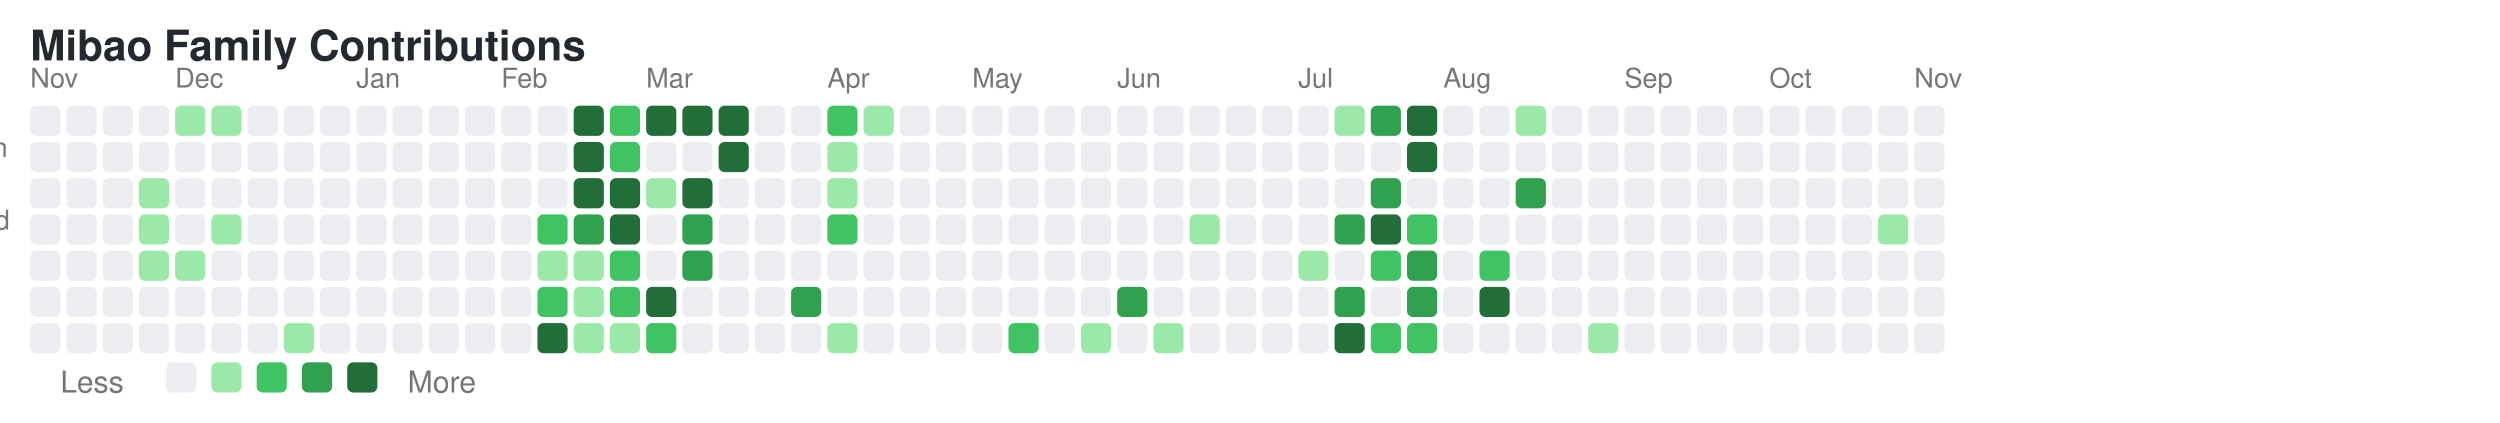
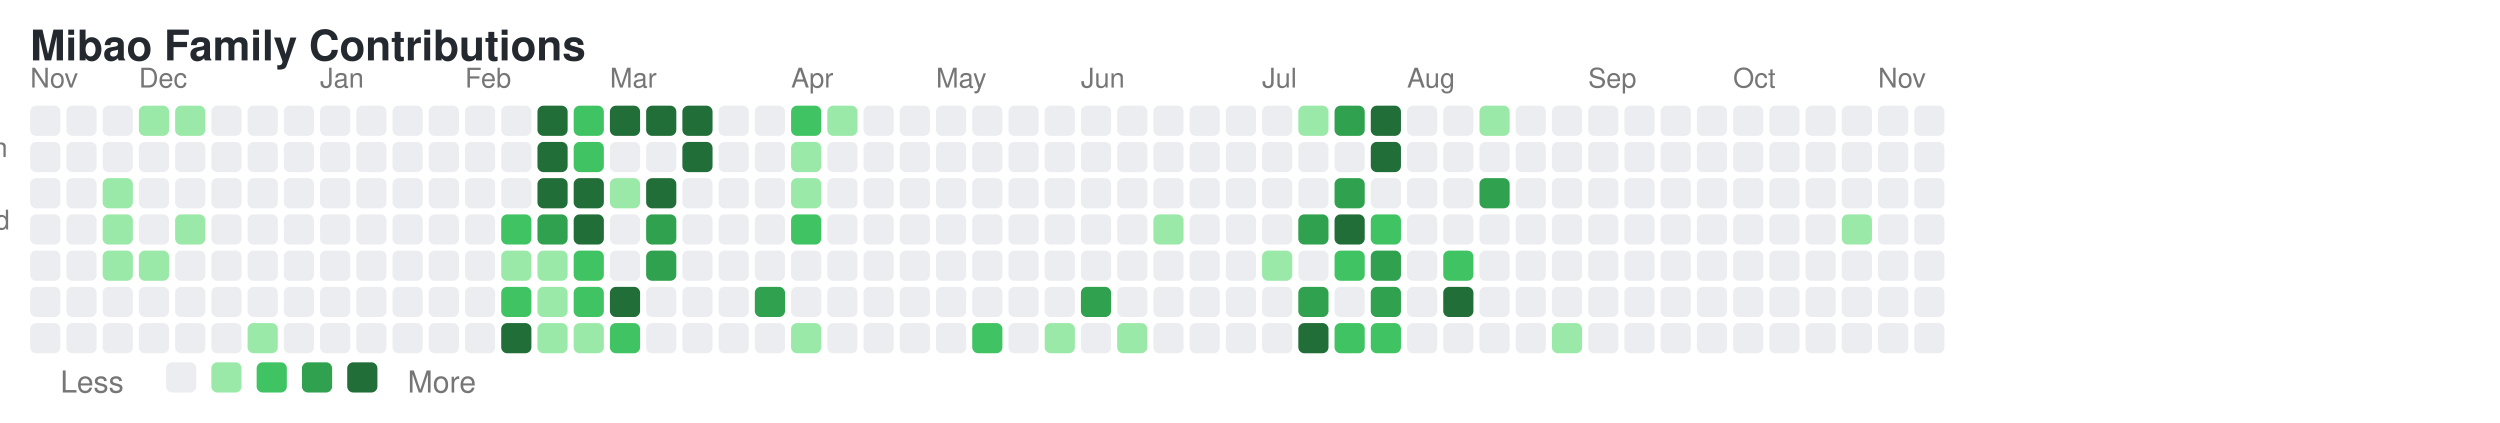
<svg xmlns="http://www.w3.org/2000/svg" width="828" height="140">
  <text x="10" y="20" font-family="-apple-system, BlinkMacSystemFont, Segoe UI, Helvetica, Arial, sans-serif" font-size="14" font-weight="600" fill="#24292f">Mibao Family Contributions</text>
  <g transform="translate(10, 35)">
    <text x="0" y="-6" font-family="-apple-system, BlinkMacSystemFont, Segoe UI, Helvetica, Arial, sans-serif" font-size="9" fill="#767676">Nov</text>
-     <text x="48" y="-6" font-family="-apple-system, BlinkMacSystemFont, Segoe UI, Helvetica, Arial, sans-serif" font-size="9" fill="#767676">Dec</text>
-     <text x="108" y="-6" font-family="-apple-system, BlinkMacSystemFont, Segoe UI, Helvetica, Arial, sans-serif" font-size="9" fill="#767676">Jan</text>
-     <text x="156" y="-6" font-family="-apple-system, BlinkMacSystemFont, Segoe UI, Helvetica, Arial, sans-serif" font-size="9" fill="#767676">Feb</text>
-     <text x="204" y="-6" font-family="-apple-system, BlinkMacSystemFont, Segoe UI, Helvetica, Arial, sans-serif" font-size="9" fill="#767676">Mar</text>
-     <text x="264" y="-6" font-family="-apple-system, BlinkMacSystemFont, Segoe UI, Helvetica, Arial, sans-serif" font-size="9" fill="#767676">Apr</text>
-     <text x="312" y="-6" font-family="-apple-system, BlinkMacSystemFont, Segoe UI, Helvetica, Arial, sans-serif" font-size="9" fill="#767676">May</text>
-     <text x="360" y="-6" font-family="-apple-system, BlinkMacSystemFont, Segoe UI, Helvetica, Arial, sans-serif" font-size="9" fill="#767676">Jun</text>
-     <text x="420" y="-6" font-family="-apple-system, BlinkMacSystemFont, Segoe UI, Helvetica, Arial, sans-serif" font-size="9" fill="#767676">Jul</text>
-     <text x="468" y="-6" font-family="-apple-system, BlinkMacSystemFont, Segoe UI, Helvetica, Arial, sans-serif" font-size="9" fill="#767676">Aug</text>
-     <text x="528" y="-6" font-family="-apple-system, BlinkMacSystemFont, Segoe UI, Helvetica, Arial, sans-serif" font-size="9" fill="#767676">Sep</text>
-     <text x="576" y="-6" font-family="-apple-system, BlinkMacSystemFont, Segoe UI, Helvetica, Arial, sans-serif" font-size="9" fill="#767676">Oct</text>
-     <text x="624" y="-6" font-family="-apple-system, BlinkMacSystemFont, Segoe UI, Helvetica, Arial, sans-serif" font-size="9" fill="#767676">Nov</text>
+     <text x="36" y="-6" font-family="-apple-system, BlinkMacSystemFont, Segoe UI, Helvetica, Arial, sans-serif" font-size="9" fill="#767676">Dec</text>
+     <text x="96" y="-6" font-family="-apple-system, BlinkMacSystemFont, Segoe UI, Helvetica, Arial, sans-serif" font-size="9" fill="#767676">Jan</text>
+     <text x="144" y="-6" font-family="-apple-system, BlinkMacSystemFont, Segoe UI, Helvetica, Arial, sans-serif" font-size="9" fill="#767676">Feb</text>
+     <text x="192" y="-6" font-family="-apple-system, BlinkMacSystemFont, Segoe UI, Helvetica, Arial, sans-serif" font-size="9" fill="#767676">Mar</text>
+     <text x="252" y="-6" font-family="-apple-system, BlinkMacSystemFont, Segoe UI, Helvetica, Arial, sans-serif" font-size="9" fill="#767676">Apr</text>
+     <text x="300" y="-6" font-family="-apple-system, BlinkMacSystemFont, Segoe UI, Helvetica, Arial, sans-serif" font-size="9" fill="#767676">May</text>
+     <text x="348" y="-6" font-family="-apple-system, BlinkMacSystemFont, Segoe UI, Helvetica, Arial, sans-serif" font-size="9" fill="#767676">Jun</text>
+     <text x="408" y="-6" font-family="-apple-system, BlinkMacSystemFont, Segoe UI, Helvetica, Arial, sans-serif" font-size="9" fill="#767676">Jul</text>
+     <text x="456" y="-6" font-family="-apple-system, BlinkMacSystemFont, Segoe UI, Helvetica, Arial, sans-serif" font-size="9" fill="#767676">Aug</text>
+     <text x="516" y="-6" font-family="-apple-system, BlinkMacSystemFont, Segoe UI, Helvetica, Arial, sans-serif" font-size="9" fill="#767676">Sep</text>
+     <text x="564" y="-6" font-family="-apple-system, BlinkMacSystemFont, Segoe UI, Helvetica, Arial, sans-serif" font-size="9" fill="#767676">Oct</text>
+     <text x="612" y="-6" font-family="-apple-system, BlinkMacSystemFont, Segoe UI, Helvetica, Arial, sans-serif" font-size="9" fill="#767676">Nov</text>
    <text x="-25" y="17.0" font-family="-apple-system, BlinkMacSystemFont, Segoe UI, Helvetica, Arial, sans-serif" font-size="9" fill="#767676">Mon</text>
    <text x="-25" y="41.0" font-family="-apple-system, BlinkMacSystemFont, Segoe UI, Helvetica, Arial, sans-serif" font-size="9" fill="#767676">Wed</text>
    <text x="-25" y="65.0" font-family="-apple-system, BlinkMacSystemFont, Segoe UI, Helvetica, Arial, sans-serif" font-size="9" fill="#767676">Fri</text>
    <rect x="0" y="0" width="10" height="10" fill="#ebedf0" rx="2" />
    <rect x="0" y="12" width="10" height="10" fill="#ebedf0" rx="2" />
    <rect x="0" y="24" width="10" height="10" fill="#ebedf0" rx="2" />
    <rect x="0" y="36" width="10" height="10" fill="#ebedf0" rx="2" />
    <rect x="0" y="48" width="10" height="10" fill="#ebedf0" rx="2" />
    <rect x="0" y="60" width="10" height="10" fill="#ebedf0" rx="2" />
    <rect x="0" y="72" width="10" height="10" fill="#ebedf0" rx="2" />
    <rect x="12" y="0" width="10" height="10" fill="#ebedf0" rx="2" />
    <rect x="12" y="12" width="10" height="10" fill="#ebedf0" rx="2" />
    <rect x="12" y="24" width="10" height="10" fill="#ebedf0" rx="2" />
    <rect x="12" y="36" width="10" height="10" fill="#ebedf0" rx="2" />
    <rect x="12" y="48" width="10" height="10" fill="#ebedf0" rx="2" />
    <rect x="12" y="60" width="10" height="10" fill="#ebedf0" rx="2" />
    <rect x="12" y="72" width="10" height="10" fill="#ebedf0" rx="2" />
    <rect x="24" y="0" width="10" height="10" fill="#ebedf0" rx="2" />
    <rect x="24" y="12" width="10" height="10" fill="#ebedf0" rx="2" />
-     <rect x="24" y="24" width="10" height="10" fill="#ebedf0" rx="2" />
-     <rect x="24" y="36" width="10" height="10" fill="#ebedf0" rx="2" />
-     <rect x="24" y="48" width="10" height="10" fill="#ebedf0" rx="2" />
+     <rect x="24" y="24" width="10" height="10" fill="#9be9a8" rx="2" />
+     <rect x="24" y="36" width="10" height="10" fill="#9be9a8" rx="2" />
+     <rect x="24" y="48" width="10" height="10" fill="#9be9a8" rx="2" />
    <rect x="24" y="60" width="10" height="10" fill="#ebedf0" rx="2" />
    <rect x="24" y="72" width="10" height="10" fill="#ebedf0" rx="2" />
-     <rect x="36" y="0" width="10" height="10" fill="#ebedf0" rx="2" />
+     <rect x="36" y="0" width="10" height="10" fill="#9be9a8" rx="2" />
    <rect x="36" y="12" width="10" height="10" fill="#ebedf0" rx="2" />
-     <rect x="36" y="24" width="10" height="10" fill="#9be9a8" rx="2" />
-     <rect x="36" y="36" width="10" height="10" fill="#9be9a8" rx="2" />
+     <rect x="36" y="24" width="10" height="10" fill="#ebedf0" rx="2" />
+     <rect x="36" y="36" width="10" height="10" fill="#ebedf0" rx="2" />
    <rect x="36" y="48" width="10" height="10" fill="#9be9a8" rx="2" />
    <rect x="36" y="60" width="10" height="10" fill="#ebedf0" rx="2" />
    <rect x="36" y="72" width="10" height="10" fill="#ebedf0" rx="2" />
    <rect x="48" y="0" width="10" height="10" fill="#9be9a8" rx="2" />
    <rect x="48" y="12" width="10" height="10" fill="#ebedf0" rx="2" />
    <rect x="48" y="24" width="10" height="10" fill="#ebedf0" rx="2" />
-     <rect x="48" y="36" width="10" height="10" fill="#ebedf0" rx="2" />
-     <rect x="48" y="48" width="10" height="10" fill="#9be9a8" rx="2" />
+     <rect x="48" y="36" width="10" height="10" fill="#9be9a8" rx="2" />
+     <rect x="48" y="48" width="10" height="10" fill="#ebedf0" rx="2" />
    <rect x="48" y="60" width="10" height="10" fill="#ebedf0" rx="2" />
    <rect x="48" y="72" width="10" height="10" fill="#ebedf0" rx="2" />
-     <rect x="60" y="0" width="10" height="10" fill="#9be9a8" rx="2" />
+     <rect x="60" y="0" width="10" height="10" fill="#ebedf0" rx="2" />
    <rect x="60" y="12" width="10" height="10" fill="#ebedf0" rx="2" />
    <rect x="60" y="24" width="10" height="10" fill="#ebedf0" rx="2" />
-     <rect x="60" y="36" width="10" height="10" fill="#9be9a8" rx="2" />
+     <rect x="60" y="36" width="10" height="10" fill="#ebedf0" rx="2" />
    <rect x="60" y="48" width="10" height="10" fill="#ebedf0" rx="2" />
    <rect x="60" y="60" width="10" height="10" fill="#ebedf0" rx="2" />
    <rect x="60" y="72" width="10" height="10" fill="#ebedf0" rx="2" />
    <rect x="72" y="0" width="10" height="10" fill="#ebedf0" rx="2" />
    <rect x="72" y="12" width="10" height="10" fill="#ebedf0" rx="2" />
    <rect x="72" y="24" width="10" height="10" fill="#ebedf0" rx="2" />
    <rect x="72" y="36" width="10" height="10" fill="#ebedf0" rx="2" />
    <rect x="72" y="48" width="10" height="10" fill="#ebedf0" rx="2" />
    <rect x="72" y="60" width="10" height="10" fill="#ebedf0" rx="2" />
-     <rect x="72" y="72" width="10" height="10" fill="#ebedf0" rx="2" />
+     <rect x="72" y="72" width="10" height="10" fill="#9be9a8" rx="2" />
    <rect x="84" y="0" width="10" height="10" fill="#ebedf0" rx="2" />
    <rect x="84" y="12" width="10" height="10" fill="#ebedf0" rx="2" />
    <rect x="84" y="24" width="10" height="10" fill="#ebedf0" rx="2" />
    <rect x="84" y="36" width="10" height="10" fill="#ebedf0" rx="2" />
    <rect x="84" y="48" width="10" height="10" fill="#ebedf0" rx="2" />
    <rect x="84" y="60" width="10" height="10" fill="#ebedf0" rx="2" />
-     <rect x="84" y="72" width="10" height="10" fill="#9be9a8" rx="2" />
+     <rect x="84" y="72" width="10" height="10" fill="#ebedf0" rx="2" />
    <rect x="96" y="0" width="10" height="10" fill="#ebedf0" rx="2" />
    <rect x="96" y="12" width="10" height="10" fill="#ebedf0" rx="2" />
    <rect x="96" y="24" width="10" height="10" fill="#ebedf0" rx="2" />
    <rect x="96" y="36" width="10" height="10" fill="#ebedf0" rx="2" />
    <rect x="96" y="48" width="10" height="10" fill="#ebedf0" rx="2" />
    <rect x="96" y="60" width="10" height="10" fill="#ebedf0" rx="2" />
    <rect x="96" y="72" width="10" height="10" fill="#ebedf0" rx="2" />
    <rect x="108" y="0" width="10" height="10" fill="#ebedf0" rx="2" />
    <rect x="108" y="12" width="10" height="10" fill="#ebedf0" rx="2" />
    <rect x="108" y="24" width="10" height="10" fill="#ebedf0" rx="2" />
    <rect x="108" y="36" width="10" height="10" fill="#ebedf0" rx="2" />
    <rect x="108" y="48" width="10" height="10" fill="#ebedf0" rx="2" />
    <rect x="108" y="60" width="10" height="10" fill="#ebedf0" rx="2" />
    <rect x="108" y="72" width="10" height="10" fill="#ebedf0" rx="2" />
    <rect x="120" y="0" width="10" height="10" fill="#ebedf0" rx="2" />
    <rect x="120" y="12" width="10" height="10" fill="#ebedf0" rx="2" />
    <rect x="120" y="24" width="10" height="10" fill="#ebedf0" rx="2" />
    <rect x="120" y="36" width="10" height="10" fill="#ebedf0" rx="2" />
    <rect x="120" y="48" width="10" height="10" fill="#ebedf0" rx="2" />
    <rect x="120" y="60" width="10" height="10" fill="#ebedf0" rx="2" />
    <rect x="120" y="72" width="10" height="10" fill="#ebedf0" rx="2" />
    <rect x="132" y="0" width="10" height="10" fill="#ebedf0" rx="2" />
    <rect x="132" y="12" width="10" height="10" fill="#ebedf0" rx="2" />
    <rect x="132" y="24" width="10" height="10" fill="#ebedf0" rx="2" />
    <rect x="132" y="36" width="10" height="10" fill="#ebedf0" rx="2" />
    <rect x="132" y="48" width="10" height="10" fill="#ebedf0" rx="2" />
    <rect x="132" y="60" width="10" height="10" fill="#ebedf0" rx="2" />
    <rect x="132" y="72" width="10" height="10" fill="#ebedf0" rx="2" />
    <rect x="144" y="0" width="10" height="10" fill="#ebedf0" rx="2" />
    <rect x="144" y="12" width="10" height="10" fill="#ebedf0" rx="2" />
    <rect x="144" y="24" width="10" height="10" fill="#ebedf0" rx="2" />
    <rect x="144" y="36" width="10" height="10" fill="#ebedf0" rx="2" />
    <rect x="144" y="48" width="10" height="10" fill="#ebedf0" rx="2" />
    <rect x="144" y="60" width="10" height="10" fill="#ebedf0" rx="2" />
    <rect x="144" y="72" width="10" height="10" fill="#ebedf0" rx="2" />
    <rect x="156" y="0" width="10" height="10" fill="#ebedf0" rx="2" />
    <rect x="156" y="12" width="10" height="10" fill="#ebedf0" rx="2" />
    <rect x="156" y="24" width="10" height="10" fill="#ebedf0" rx="2" />
-     <rect x="156" y="36" width="10" height="10" fill="#ebedf0" rx="2" />
-     <rect x="156" y="48" width="10" height="10" fill="#ebedf0" rx="2" />
-     <rect x="156" y="60" width="10" height="10" fill="#ebedf0" rx="2" />
-     <rect x="156" y="72" width="10" height="10" fill="#ebedf0" rx="2" />
-     <rect x="168" y="0" width="10" height="10" fill="#ebedf0" rx="2" />
-     <rect x="168" y="12" width="10" height="10" fill="#ebedf0" rx="2" />
-     <rect x="168" y="24" width="10" height="10" fill="#ebedf0" rx="2" />
-     <rect x="168" y="36" width="10" height="10" fill="#40c463" rx="2" />
+     <rect x="156" y="36" width="10" height="10" fill="#40c463" rx="2" />
+     <rect x="156" y="48" width="10" height="10" fill="#9be9a8" rx="2" />
+     <rect x="156" y="60" width="10" height="10" fill="#40c463" rx="2" />
+     <rect x="156" y="72" width="10" height="10" fill="#216e39" rx="2" />
+     <rect x="168" y="0" width="10" height="10" fill="#216e39" rx="2" />
+     <rect x="168" y="12" width="10" height="10" fill="#216e39" rx="2" />
+     <rect x="168" y="24" width="10" height="10" fill="#216e39" rx="2" />
+     <rect x="168" y="36" width="10" height="10" fill="#30a14e" rx="2" />
    <rect x="168" y="48" width="10" height="10" fill="#9be9a8" rx="2" />
-     <rect x="168" y="60" width="10" height="10" fill="#40c463" rx="2" />
-     <rect x="168" y="72" width="10" height="10" fill="#216e39" rx="2" />
-     <rect x="180" y="0" width="10" height="10" fill="#216e39" rx="2" />
-     <rect x="180" y="12" width="10" height="10" fill="#216e39" rx="2" />
+     <rect x="168" y="60" width="10" height="10" fill="#9be9a8" rx="2" />
+     <rect x="168" y="72" width="10" height="10" fill="#9be9a8" rx="2" />
+     <rect x="180" y="0" width="10" height="10" fill="#40c463" rx="2" />
+     <rect x="180" y="12" width="10" height="10" fill="#40c463" rx="2" />
    <rect x="180" y="24" width="10" height="10" fill="#216e39" rx="2" />
-     <rect x="180" y="36" width="10" height="10" fill="#30a14e" rx="2" />
-     <rect x="180" y="48" width="10" height="10" fill="#9be9a8" rx="2" />
-     <rect x="180" y="60" width="10" height="10" fill="#9be9a8" rx="2" />
+     <rect x="180" y="36" width="10" height="10" fill="#216e39" rx="2" />
+     <rect x="180" y="48" width="10" height="10" fill="#40c463" rx="2" />
+     <rect x="180" y="60" width="10" height="10" fill="#40c463" rx="2" />
    <rect x="180" y="72" width="10" height="10" fill="#9be9a8" rx="2" />
-     <rect x="192" y="0" width="10" height="10" fill="#40c463" rx="2" />
-     <rect x="192" y="12" width="10" height="10" fill="#40c463" rx="2" />
-     <rect x="192" y="24" width="10" height="10" fill="#216e39" rx="2" />
-     <rect x="192" y="36" width="10" height="10" fill="#216e39" rx="2" />
-     <rect x="192" y="48" width="10" height="10" fill="#40c463" rx="2" />
-     <rect x="192" y="60" width="10" height="10" fill="#40c463" rx="2" />
-     <rect x="192" y="72" width="10" height="10" fill="#9be9a8" rx="2" />
+     <rect x="192" y="0" width="10" height="10" fill="#216e39" rx="2" />
+     <rect x="192" y="12" width="10" height="10" fill="#ebedf0" rx="2" />
+     <rect x="192" y="24" width="10" height="10" fill="#9be9a8" rx="2" />
+     <rect x="192" y="36" width="10" height="10" fill="#ebedf0" rx="2" />
+     <rect x="192" y="48" width="10" height="10" fill="#ebedf0" rx="2" />
+     <rect x="192" y="60" width="10" height="10" fill="#216e39" rx="2" />
+     <rect x="192" y="72" width="10" height="10" fill="#40c463" rx="2" />
    <rect x="204" y="0" width="10" height="10" fill="#216e39" rx="2" />
    <rect x="204" y="12" width="10" height="10" fill="#ebedf0" rx="2" />
-     <rect x="204" y="24" width="10" height="10" fill="#9be9a8" rx="2" />
-     <rect x="204" y="36" width="10" height="10" fill="#ebedf0" rx="2" />
-     <rect x="204" y="48" width="10" height="10" fill="#ebedf0" rx="2" />
-     <rect x="204" y="60" width="10" height="10" fill="#216e39" rx="2" />
-     <rect x="204" y="72" width="10" height="10" fill="#40c463" rx="2" />
+     <rect x="204" y="24" width="10" height="10" fill="#216e39" rx="2" />
+     <rect x="204" y="36" width="10" height="10" fill="#30a14e" rx="2" />
+     <rect x="204" y="48" width="10" height="10" fill="#30a14e" rx="2" />
+     <rect x="204" y="60" width="10" height="10" fill="#ebedf0" rx="2" />
+     <rect x="204" y="72" width="10" height="10" fill="#ebedf0" rx="2" />
    <rect x="216" y="0" width="10" height="10" fill="#216e39" rx="2" />
-     <rect x="216" y="12" width="10" height="10" fill="#ebedf0" rx="2" />
-     <rect x="216" y="24" width="10" height="10" fill="#216e39" rx="2" />
-     <rect x="216" y="36" width="10" height="10" fill="#30a14e" rx="2" />
-     <rect x="216" y="48" width="10" height="10" fill="#30a14e" rx="2" />
+     <rect x="216" y="12" width="10" height="10" fill="#216e39" rx="2" />
+     <rect x="216" y="24" width="10" height="10" fill="#ebedf0" rx="2" />
+     <rect x="216" y="36" width="10" height="10" fill="#ebedf0" rx="2" />
+     <rect x="216" y="48" width="10" height="10" fill="#ebedf0" rx="2" />
    <rect x="216" y="60" width="10" height="10" fill="#ebedf0" rx="2" />
    <rect x="216" y="72" width="10" height="10" fill="#ebedf0" rx="2" />
-     <rect x="228" y="0" width="10" height="10" fill="#216e39" rx="2" />
-     <rect x="228" y="12" width="10" height="10" fill="#216e39" rx="2" />
+     <rect x="228" y="0" width="10" height="10" fill="#ebedf0" rx="2" />
+     <rect x="228" y="12" width="10" height="10" fill="#ebedf0" rx="2" />
    <rect x="228" y="24" width="10" height="10" fill="#ebedf0" rx="2" />
    <rect x="228" y="36" width="10" height="10" fill="#ebedf0" rx="2" />
    <rect x="228" y="48" width="10" height="10" fill="#ebedf0" rx="2" />
    <rect x="228" y="60" width="10" height="10" fill="#ebedf0" rx="2" />
    <rect x="228" y="72" width="10" height="10" fill="#ebedf0" rx="2" />
    <rect x="240" y="0" width="10" height="10" fill="#ebedf0" rx="2" />
    <rect x="240" y="12" width="10" height="10" fill="#ebedf0" rx="2" />
    <rect x="240" y="24" width="10" height="10" fill="#ebedf0" rx="2" />
    <rect x="240" y="36" width="10" height="10" fill="#ebedf0" rx="2" />
    <rect x="240" y="48" width="10" height="10" fill="#ebedf0" rx="2" />
-     <rect x="240" y="60" width="10" height="10" fill="#ebedf0" rx="2" />
+     <rect x="240" y="60" width="10" height="10" fill="#30a14e" rx="2" />
    <rect x="240" y="72" width="10" height="10" fill="#ebedf0" rx="2" />
-     <rect x="252" y="0" width="10" height="10" fill="#ebedf0" rx="2" />
-     <rect x="252" y="12" width="10" height="10" fill="#ebedf0" rx="2" />
-     <rect x="252" y="24" width="10" height="10" fill="#ebedf0" rx="2" />
-     <rect x="252" y="36" width="10" height="10" fill="#ebedf0" rx="2" />
+     <rect x="252" y="0" width="10" height="10" fill="#40c463" rx="2" />
+     <rect x="252" y="12" width="10" height="10" fill="#9be9a8" rx="2" />
+     <rect x="252" y="24" width="10" height="10" fill="#9be9a8" rx="2" />
+     <rect x="252" y="36" width="10" height="10" fill="#40c463" rx="2" />
    <rect x="252" y="48" width="10" height="10" fill="#ebedf0" rx="2" />
-     <rect x="252" y="60" width="10" height="10" fill="#30a14e" rx="2" />
-     <rect x="252" y="72" width="10" height="10" fill="#ebedf0" rx="2" />
-     <rect x="264" y="0" width="10" height="10" fill="#40c463" rx="2" />
-     <rect x="264" y="12" width="10" height="10" fill="#9be9a8" rx="2" />
-     <rect x="264" y="24" width="10" height="10" fill="#9be9a8" rx="2" />
-     <rect x="264" y="36" width="10" height="10" fill="#40c463" rx="2" />
+     <rect x="252" y="60" width="10" height="10" fill="#ebedf0" rx="2" />
+     <rect x="252" y="72" width="10" height="10" fill="#9be9a8" rx="2" />
+     <rect x="264" y="0" width="10" height="10" fill="#9be9a8" rx="2" />
+     <rect x="264" y="12" width="10" height="10" fill="#ebedf0" rx="2" />
+     <rect x="264" y="24" width="10" height="10" fill="#ebedf0" rx="2" />
+     <rect x="264" y="36" width="10" height="10" fill="#ebedf0" rx="2" />
    <rect x="264" y="48" width="10" height="10" fill="#ebedf0" rx="2" />
    <rect x="264" y="60" width="10" height="10" fill="#ebedf0" rx="2" />
-     <rect x="264" y="72" width="10" height="10" fill="#9be9a8" rx="2" />
-     <rect x="276" y="0" width="10" height="10" fill="#9be9a8" rx="2" />
+     <rect x="264" y="72" width="10" height="10" fill="#ebedf0" rx="2" />
+     <rect x="276" y="0" width="10" height="10" fill="#ebedf0" rx="2" />
    <rect x="276" y="12" width="10" height="10" fill="#ebedf0" rx="2" />
    <rect x="276" y="24" width="10" height="10" fill="#ebedf0" rx="2" />
    <rect x="276" y="36" width="10" height="10" fill="#ebedf0" rx="2" />
    <rect x="276" y="48" width="10" height="10" fill="#ebedf0" rx="2" />
    <rect x="276" y="60" width="10" height="10" fill="#ebedf0" rx="2" />
    <rect x="276" y="72" width="10" height="10" fill="#ebedf0" rx="2" />
    <rect x="288" y="0" width="10" height="10" fill="#ebedf0" rx="2" />
    <rect x="288" y="12" width="10" height="10" fill="#ebedf0" rx="2" />
    <rect x="288" y="24" width="10" height="10" fill="#ebedf0" rx="2" />
    <rect x="288" y="36" width="10" height="10" fill="#ebedf0" rx="2" />
    <rect x="288" y="48" width="10" height="10" fill="#ebedf0" rx="2" />
    <rect x="288" y="60" width="10" height="10" fill="#ebedf0" rx="2" />
    <rect x="288" y="72" width="10" height="10" fill="#ebedf0" rx="2" />
    <rect x="300" y="0" width="10" height="10" fill="#ebedf0" rx="2" />
    <rect x="300" y="12" width="10" height="10" fill="#ebedf0" rx="2" />
    <rect x="300" y="24" width="10" height="10" fill="#ebedf0" rx="2" />
    <rect x="300" y="36" width="10" height="10" fill="#ebedf0" rx="2" />
    <rect x="300" y="48" width="10" height="10" fill="#ebedf0" rx="2" />
    <rect x="300" y="60" width="10" height="10" fill="#ebedf0" rx="2" />
    <rect x="300" y="72" width="10" height="10" fill="#ebedf0" rx="2" />
    <rect x="312" y="0" width="10" height="10" fill="#ebedf0" rx="2" />
    <rect x="312" y="12" width="10" height="10" fill="#ebedf0" rx="2" />
    <rect x="312" y="24" width="10" height="10" fill="#ebedf0" rx="2" />
    <rect x="312" y="36" width="10" height="10" fill="#ebedf0" rx="2" />
    <rect x="312" y="48" width="10" height="10" fill="#ebedf0" rx="2" />
    <rect x="312" y="60" width="10" height="10" fill="#ebedf0" rx="2" />
-     <rect x="312" y="72" width="10" height="10" fill="#ebedf0" rx="2" />
+     <rect x="312" y="72" width="10" height="10" fill="#40c463" rx="2" />
    <rect x="324" y="0" width="10" height="10" fill="#ebedf0" rx="2" />
    <rect x="324" y="12" width="10" height="10" fill="#ebedf0" rx="2" />
    <rect x="324" y="24" width="10" height="10" fill="#ebedf0" rx="2" />
    <rect x="324" y="36" width="10" height="10" fill="#ebedf0" rx="2" />
    <rect x="324" y="48" width="10" height="10" fill="#ebedf0" rx="2" />
    <rect x="324" y="60" width="10" height="10" fill="#ebedf0" rx="2" />
-     <rect x="324" y="72" width="10" height="10" fill="#40c463" rx="2" />
+     <rect x="324" y="72" width="10" height="10" fill="#ebedf0" rx="2" />
    <rect x="336" y="0" width="10" height="10" fill="#ebedf0" rx="2" />
    <rect x="336" y="12" width="10" height="10" fill="#ebedf0" rx="2" />
    <rect x="336" y="24" width="10" height="10" fill="#ebedf0" rx="2" />
    <rect x="336" y="36" width="10" height="10" fill="#ebedf0" rx="2" />
    <rect x="336" y="48" width="10" height="10" fill="#ebedf0" rx="2" />
    <rect x="336" y="60" width="10" height="10" fill="#ebedf0" rx="2" />
-     <rect x="336" y="72" width="10" height="10" fill="#ebedf0" rx="2" />
+     <rect x="336" y="72" width="10" height="10" fill="#9be9a8" rx="2" />
    <rect x="348" y="0" width="10" height="10" fill="#ebedf0" rx="2" />
    <rect x="348" y="12" width="10" height="10" fill="#ebedf0" rx="2" />
    <rect x="348" y="24" width="10" height="10" fill="#ebedf0" rx="2" />
    <rect x="348" y="36" width="10" height="10" fill="#ebedf0" rx="2" />
    <rect x="348" y="48" width="10" height="10" fill="#ebedf0" rx="2" />
-     <rect x="348" y="60" width="10" height="10" fill="#ebedf0" rx="2" />
-     <rect x="348" y="72" width="10" height="10" fill="#9be9a8" rx="2" />
+     <rect x="348" y="60" width="10" height="10" fill="#30a14e" rx="2" />
+     <rect x="348" y="72" width="10" height="10" fill="#ebedf0" rx="2" />
    <rect x="360" y="0" width="10" height="10" fill="#ebedf0" rx="2" />
    <rect x="360" y="12" width="10" height="10" fill="#ebedf0" rx="2" />
    <rect x="360" y="24" width="10" height="10" fill="#ebedf0" rx="2" />
    <rect x="360" y="36" width="10" height="10" fill="#ebedf0" rx="2" />
    <rect x="360" y="48" width="10" height="10" fill="#ebedf0" rx="2" />
-     <rect x="360" y="60" width="10" height="10" fill="#30a14e" rx="2" />
-     <rect x="360" y="72" width="10" height="10" fill="#ebedf0" rx="2" />
+     <rect x="360" y="60" width="10" height="10" fill="#ebedf0" rx="2" />
+     <rect x="360" y="72" width="10" height="10" fill="#9be9a8" rx="2" />
    <rect x="372" y="0" width="10" height="10" fill="#ebedf0" rx="2" />
    <rect x="372" y="12" width="10" height="10" fill="#ebedf0" rx="2" />
    <rect x="372" y="24" width="10" height="10" fill="#ebedf0" rx="2" />
-     <rect x="372" y="36" width="10" height="10" fill="#ebedf0" rx="2" />
+     <rect x="372" y="36" width="10" height="10" fill="#9be9a8" rx="2" />
    <rect x="372" y="48" width="10" height="10" fill="#ebedf0" rx="2" />
    <rect x="372" y="60" width="10" height="10" fill="#ebedf0" rx="2" />
-     <rect x="372" y="72" width="10" height="10" fill="#9be9a8" rx="2" />
+     <rect x="372" y="72" width="10" height="10" fill="#ebedf0" rx="2" />
    <rect x="384" y="0" width="10" height="10" fill="#ebedf0" rx="2" />
    <rect x="384" y="12" width="10" height="10" fill="#ebedf0" rx="2" />
    <rect x="384" y="24" width="10" height="10" fill="#ebedf0" rx="2" />
-     <rect x="384" y="36" width="10" height="10" fill="#9be9a8" rx="2" />
+     <rect x="384" y="36" width="10" height="10" fill="#ebedf0" rx="2" />
    <rect x="384" y="48" width="10" height="10" fill="#ebedf0" rx="2" />
    <rect x="384" y="60" width="10" height="10" fill="#ebedf0" rx="2" />
    <rect x="384" y="72" width="10" height="10" fill="#ebedf0" rx="2" />
    <rect x="396" y="0" width="10" height="10" fill="#ebedf0" rx="2" />
    <rect x="396" y="12" width="10" height="10" fill="#ebedf0" rx="2" />
    <rect x="396" y="24" width="10" height="10" fill="#ebedf0" rx="2" />
    <rect x="396" y="36" width="10" height="10" fill="#ebedf0" rx="2" />
    <rect x="396" y="48" width="10" height="10" fill="#ebedf0" rx="2" />
    <rect x="396" y="60" width="10" height="10" fill="#ebedf0" rx="2" />
    <rect x="396" y="72" width="10" height="10" fill="#ebedf0" rx="2" />
    <rect x="408" y="0" width="10" height="10" fill="#ebedf0" rx="2" />
    <rect x="408" y="12" width="10" height="10" fill="#ebedf0" rx="2" />
    <rect x="408" y="24" width="10" height="10" fill="#ebedf0" rx="2" />
    <rect x="408" y="36" width="10" height="10" fill="#ebedf0" rx="2" />
-     <rect x="408" y="48" width="10" height="10" fill="#ebedf0" rx="2" />
+     <rect x="408" y="48" width="10" height="10" fill="#9be9a8" rx="2" />
    <rect x="408" y="60" width="10" height="10" fill="#ebedf0" rx="2" />
    <rect x="408" y="72" width="10" height="10" fill="#ebedf0" rx="2" />
-     <rect x="420" y="0" width="10" height="10" fill="#ebedf0" rx="2" />
+     <rect x="420" y="0" width="10" height="10" fill="#9be9a8" rx="2" />
    <rect x="420" y="12" width="10" height="10" fill="#ebedf0" rx="2" />
    <rect x="420" y="24" width="10" height="10" fill="#ebedf0" rx="2" />
-     <rect x="420" y="36" width="10" height="10" fill="#ebedf0" rx="2" />
-     <rect x="420" y="48" width="10" height="10" fill="#9be9a8" rx="2" />
-     <rect x="420" y="60" width="10" height="10" fill="#ebedf0" rx="2" />
-     <rect x="420" y="72" width="10" height="10" fill="#ebedf0" rx="2" />
-     <rect x="432" y="0" width="10" height="10" fill="#9be9a8" rx="2" />
+     <rect x="420" y="36" width="10" height="10" fill="#30a14e" rx="2" />
+     <rect x="420" y="48" width="10" height="10" fill="#ebedf0" rx="2" />
+     <rect x="420" y="60" width="10" height="10" fill="#30a14e" rx="2" />
+     <rect x="420" y="72" width="10" height="10" fill="#216e39" rx="2" />
+     <rect x="432" y="0" width="10" height="10" fill="#30a14e" rx="2" />
    <rect x="432" y="12" width="10" height="10" fill="#ebedf0" rx="2" />
-     <rect x="432" y="24" width="10" height="10" fill="#ebedf0" rx="2" />
-     <rect x="432" y="36" width="10" height="10" fill="#30a14e" rx="2" />
-     <rect x="432" y="48" width="10" height="10" fill="#ebedf0" rx="2" />
-     <rect x="432" y="60" width="10" height="10" fill="#30a14e" rx="2" />
-     <rect x="432" y="72" width="10" height="10" fill="#216e39" rx="2" />
-     <rect x="444" y="0" width="10" height="10" fill="#30a14e" rx="2" />
-     <rect x="444" y="12" width="10" height="10" fill="#ebedf0" rx="2" />
-     <rect x="444" y="24" width="10" height="10" fill="#30a14e" rx="2" />
-     <rect x="444" y="36" width="10" height="10" fill="#216e39" rx="2" />
-     <rect x="444" y="48" width="10" height="10" fill="#40c463" rx="2" />
-     <rect x="444" y="60" width="10" height="10" fill="#ebedf0" rx="2" />
+     <rect x="432" y="24" width="10" height="10" fill="#30a14e" rx="2" />
+     <rect x="432" y="36" width="10" height="10" fill="#216e39" rx="2" />
+     <rect x="432" y="48" width="10" height="10" fill="#40c463" rx="2" />
+     <rect x="432" y="60" width="10" height="10" fill="#ebedf0" rx="2" />
+     <rect x="432" y="72" width="10" height="10" fill="#40c463" rx="2" />
+     <rect x="444" y="0" width="10" height="10" fill="#216e39" rx="2" />
+     <rect x="444" y="12" width="10" height="10" fill="#216e39" rx="2" />
+     <rect x="444" y="24" width="10" height="10" fill="#ebedf0" rx="2" />
+     <rect x="444" y="36" width="10" height="10" fill="#40c463" rx="2" />
+     <rect x="444" y="48" width="10" height="10" fill="#30a14e" rx="2" />
+     <rect x="444" y="60" width="10" height="10" fill="#30a14e" rx="2" />
    <rect x="444" y="72" width="10" height="10" fill="#40c463" rx="2" />
-     <rect x="456" y="0" width="10" height="10" fill="#216e39" rx="2" />
-     <rect x="456" y="12" width="10" height="10" fill="#216e39" rx="2" />
+     <rect x="456" y="0" width="10" height="10" fill="#ebedf0" rx="2" />
+     <rect x="456" y="12" width="10" height="10" fill="#ebedf0" rx="2" />
    <rect x="456" y="24" width="10" height="10" fill="#ebedf0" rx="2" />
-     <rect x="456" y="36" width="10" height="10" fill="#40c463" rx="2" />
-     <rect x="456" y="48" width="10" height="10" fill="#30a14e" rx="2" />
-     <rect x="456" y="60" width="10" height="10" fill="#30a14e" rx="2" />
-     <rect x="456" y="72" width="10" height="10" fill="#40c463" rx="2" />
+     <rect x="456" y="36" width="10" height="10" fill="#ebedf0" rx="2" />
+     <rect x="456" y="48" width="10" height="10" fill="#ebedf0" rx="2" />
+     <rect x="456" y="60" width="10" height="10" fill="#ebedf0" rx="2" />
+     <rect x="456" y="72" width="10" height="10" fill="#ebedf0" rx="2" />
    <rect x="468" y="0" width="10" height="10" fill="#ebedf0" rx="2" />
    <rect x="468" y="12" width="10" height="10" fill="#ebedf0" rx="2" />
    <rect x="468" y="24" width="10" height="10" fill="#ebedf0" rx="2" />
    <rect x="468" y="36" width="10" height="10" fill="#ebedf0" rx="2" />
-     <rect x="468" y="48" width="10" height="10" fill="#ebedf0" rx="2" />
-     <rect x="468" y="60" width="10" height="10" fill="#ebedf0" rx="2" />
+     <rect x="468" y="48" width="10" height="10" fill="#40c463" rx="2" />
+     <rect x="468" y="60" width="10" height="10" fill="#216e39" rx="2" />
    <rect x="468" y="72" width="10" height="10" fill="#ebedf0" rx="2" />
-     <rect x="480" y="0" width="10" height="10" fill="#ebedf0" rx="2" />
+     <rect x="480" y="0" width="10" height="10" fill="#9be9a8" rx="2" />
    <rect x="480" y="12" width="10" height="10" fill="#ebedf0" rx="2" />
-     <rect x="480" y="24" width="10" height="10" fill="#ebedf0" rx="2" />
+     <rect x="480" y="24" width="10" height="10" fill="#30a14e" rx="2" />
    <rect x="480" y="36" width="10" height="10" fill="#ebedf0" rx="2" />
-     <rect x="480" y="48" width="10" height="10" fill="#40c463" rx="2" />
-     <rect x="480" y="60" width="10" height="10" fill="#216e39" rx="2" />
+     <rect x="480" y="48" width="10" height="10" fill="#ebedf0" rx="2" />
+     <rect x="480" y="60" width="10" height="10" fill="#ebedf0" rx="2" />
    <rect x="480" y="72" width="10" height="10" fill="#ebedf0" rx="2" />
-     <rect x="492" y="0" width="10" height="10" fill="#9be9a8" rx="2" />
+     <rect x="492" y="0" width="10" height="10" fill="#ebedf0" rx="2" />
    <rect x="492" y="12" width="10" height="10" fill="#ebedf0" rx="2" />
-     <rect x="492" y="24" width="10" height="10" fill="#30a14e" rx="2" />
+     <rect x="492" y="24" width="10" height="10" fill="#ebedf0" rx="2" />
    <rect x="492" y="36" width="10" height="10" fill="#ebedf0" rx="2" />
    <rect x="492" y="48" width="10" height="10" fill="#ebedf0" rx="2" />
    <rect x="492" y="60" width="10" height="10" fill="#ebedf0" rx="2" />
    <rect x="492" y="72" width="10" height="10" fill="#ebedf0" rx="2" />
    <rect x="504" y="0" width="10" height="10" fill="#ebedf0" rx="2" />
    <rect x="504" y="12" width="10" height="10" fill="#ebedf0" rx="2" />
    <rect x="504" y="24" width="10" height="10" fill="#ebedf0" rx="2" />
    <rect x="504" y="36" width="10" height="10" fill="#ebedf0" rx="2" />
    <rect x="504" y="48" width="10" height="10" fill="#ebedf0" rx="2" />
    <rect x="504" y="60" width="10" height="10" fill="#ebedf0" rx="2" />
-     <rect x="504" y="72" width="10" height="10" fill="#ebedf0" rx="2" />
+     <rect x="504" y="72" width="10" height="10" fill="#9be9a8" rx="2" />
    <rect x="516" y="0" width="10" height="10" fill="#ebedf0" rx="2" />
    <rect x="516" y="12" width="10" height="10" fill="#ebedf0" rx="2" />
    <rect x="516" y="24" width="10" height="10" fill="#ebedf0" rx="2" />
    <rect x="516" y="36" width="10" height="10" fill="#ebedf0" rx="2" />
    <rect x="516" y="48" width="10" height="10" fill="#ebedf0" rx="2" />
    <rect x="516" y="60" width="10" height="10" fill="#ebedf0" rx="2" />
-     <rect x="516" y="72" width="10" height="10" fill="#9be9a8" rx="2" />
+     <rect x="516" y="72" width="10" height="10" fill="#ebedf0" rx="2" />
    <rect x="528" y="0" width="10" height="10" fill="#ebedf0" rx="2" />
    <rect x="528" y="12" width="10" height="10" fill="#ebedf0" rx="2" />
    <rect x="528" y="24" width="10" height="10" fill="#ebedf0" rx="2" />
    <rect x="528" y="36" width="10" height="10" fill="#ebedf0" rx="2" />
    <rect x="528" y="48" width="10" height="10" fill="#ebedf0" rx="2" />
    <rect x="528" y="60" width="10" height="10" fill="#ebedf0" rx="2" />
    <rect x="528" y="72" width="10" height="10" fill="#ebedf0" rx="2" />
    <rect x="540" y="0" width="10" height="10" fill="#ebedf0" rx="2" />
    <rect x="540" y="12" width="10" height="10" fill="#ebedf0" rx="2" />
    <rect x="540" y="24" width="10" height="10" fill="#ebedf0" rx="2" />
    <rect x="540" y="36" width="10" height="10" fill="#ebedf0" rx="2" />
    <rect x="540" y="48" width="10" height="10" fill="#ebedf0" rx="2" />
    <rect x="540" y="60" width="10" height="10" fill="#ebedf0" rx="2" />
    <rect x="540" y="72" width="10" height="10" fill="#ebedf0" rx="2" />
    <rect x="552" y="0" width="10" height="10" fill="#ebedf0" rx="2" />
    <rect x="552" y="12" width="10" height="10" fill="#ebedf0" rx="2" />
    <rect x="552" y="24" width="10" height="10" fill="#ebedf0" rx="2" />
    <rect x="552" y="36" width="10" height="10" fill="#ebedf0" rx="2" />
    <rect x="552" y="48" width="10" height="10" fill="#ebedf0" rx="2" />
    <rect x="552" y="60" width="10" height="10" fill="#ebedf0" rx="2" />
    <rect x="552" y="72" width="10" height="10" fill="#ebedf0" rx="2" />
    <rect x="564" y="0" width="10" height="10" fill="#ebedf0" rx="2" />
    <rect x="564" y="12" width="10" height="10" fill="#ebedf0" rx="2" />
    <rect x="564" y="24" width="10" height="10" fill="#ebedf0" rx="2" />
    <rect x="564" y="36" width="10" height="10" fill="#ebedf0" rx="2" />
    <rect x="564" y="48" width="10" height="10" fill="#ebedf0" rx="2" />
    <rect x="564" y="60" width="10" height="10" fill="#ebedf0" rx="2" />
    <rect x="564" y="72" width="10" height="10" fill="#ebedf0" rx="2" />
    <rect x="576" y="0" width="10" height="10" fill="#ebedf0" rx="2" />
    <rect x="576" y="12" width="10" height="10" fill="#ebedf0" rx="2" />
    <rect x="576" y="24" width="10" height="10" fill="#ebedf0" rx="2" />
    <rect x="576" y="36" width="10" height="10" fill="#ebedf0" rx="2" />
    <rect x="576" y="48" width="10" height="10" fill="#ebedf0" rx="2" />
    <rect x="576" y="60" width="10" height="10" fill="#ebedf0" rx="2" />
    <rect x="576" y="72" width="10" height="10" fill="#ebedf0" rx="2" />
    <rect x="588" y="0" width="10" height="10" fill="#ebedf0" rx="2" />
    <rect x="588" y="12" width="10" height="10" fill="#ebedf0" rx="2" />
    <rect x="588" y="24" width="10" height="10" fill="#ebedf0" rx="2" />
    <rect x="588" y="36" width="10" height="10" fill="#ebedf0" rx="2" />
    <rect x="588" y="48" width="10" height="10" fill="#ebedf0" rx="2" />
    <rect x="588" y="60" width="10" height="10" fill="#ebedf0" rx="2" />
    <rect x="588" y="72" width="10" height="10" fill="#ebedf0" rx="2" />
    <rect x="600" y="0" width="10" height="10" fill="#ebedf0" rx="2" />
    <rect x="600" y="12" width="10" height="10" fill="#ebedf0" rx="2" />
    <rect x="600" y="24" width="10" height="10" fill="#ebedf0" rx="2" />
-     <rect x="600" y="36" width="10" height="10" fill="#ebedf0" rx="2" />
+     <rect x="600" y="36" width="10" height="10" fill="#9be9a8" rx="2" />
    <rect x="600" y="48" width="10" height="10" fill="#ebedf0" rx="2" />
    <rect x="600" y="60" width="10" height="10" fill="#ebedf0" rx="2" />
    <rect x="600" y="72" width="10" height="10" fill="#ebedf0" rx="2" />
    <rect x="612" y="0" width="10" height="10" fill="#ebedf0" rx="2" />
    <rect x="612" y="12" width="10" height="10" fill="#ebedf0" rx="2" />
    <rect x="612" y="24" width="10" height="10" fill="#ebedf0" rx="2" />
-     <rect x="612" y="36" width="10" height="10" fill="#9be9a8" rx="2" />
+     <rect x="612" y="36" width="10" height="10" fill="#ebedf0" rx="2" />
    <rect x="612" y="48" width="10" height="10" fill="#ebedf0" rx="2" />
    <rect x="612" y="60" width="10" height="10" fill="#ebedf0" rx="2" />
    <rect x="612" y="72" width="10" height="10" fill="#ebedf0" rx="2" />
    <rect x="624" y="0" width="10" height="10" fill="#ebedf0" rx="2" />
    <rect x="624" y="12" width="10" height="10" fill="#ebedf0" rx="2" />
    <rect x="624" y="24" width="10" height="10" fill="#ebedf0" rx="2" />
    <rect x="624" y="36" width="10" height="10" fill="#ebedf0" rx="2" />
    <rect x="624" y="48" width="10" height="10" fill="#ebedf0" rx="2" />
    <rect x="624" y="60" width="10" height="10" fill="#ebedf0" rx="2" />
    <rect x="624" y="72" width="10" height="10" fill="#ebedf0" rx="2" />
    <text x="10" y="95" font-family="-apple-system, BlinkMacSystemFont, Segoe UI, Helvetica, Arial, sans-serif" font-size="10" fill="#767676">Less</text>
    <rect x="45" y="85" width="10" height="10" fill="#ebedf0" rx="2" />
    <rect x="60" y="85" width="10" height="10" fill="#9be9a8" rx="2" />
    <rect x="75" y="85" width="10" height="10" fill="#40c463" rx="2" />
    <rect x="90" y="85" width="10" height="10" fill="#30a14e" rx="2" />
    <rect x="105" y="85" width="10" height="10" fill="#216e39" rx="2" />
    <text x="125" y="95" font-family="-apple-system, BlinkMacSystemFont, Segoe UI, Helvetica, Arial, sans-serif" font-size="10" fill="#767676">More</text>
  </g>
</svg>
